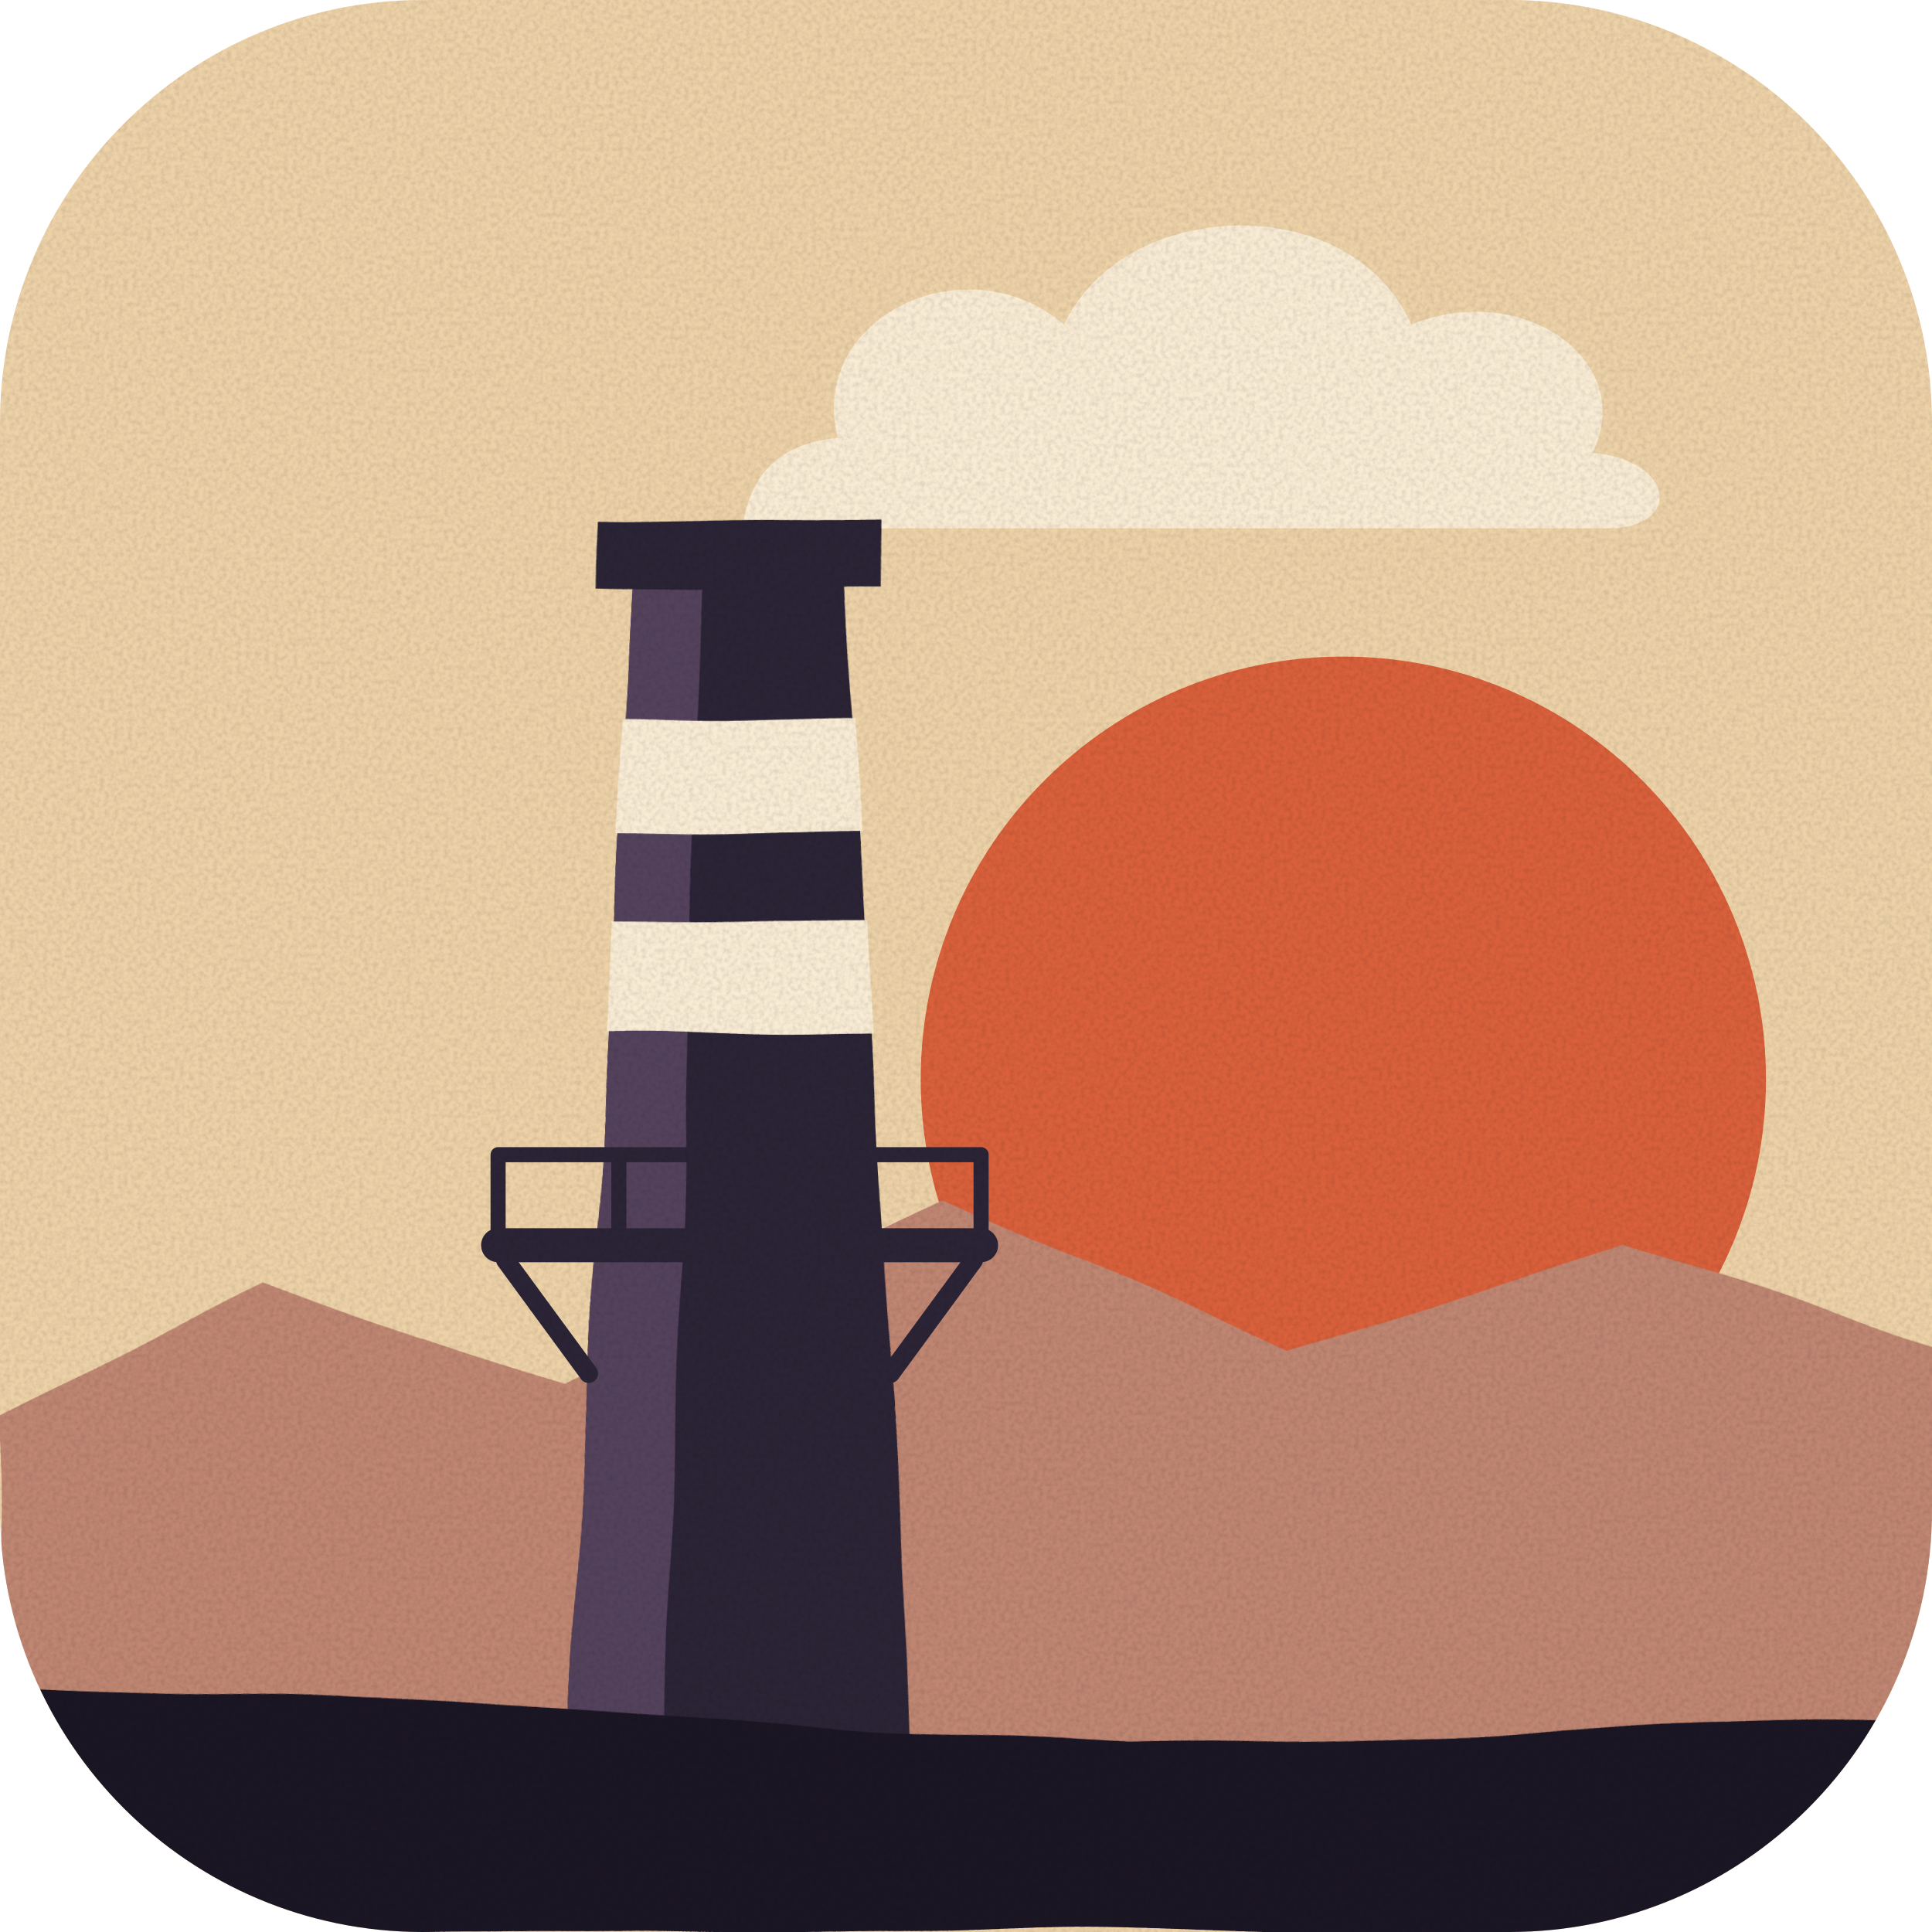
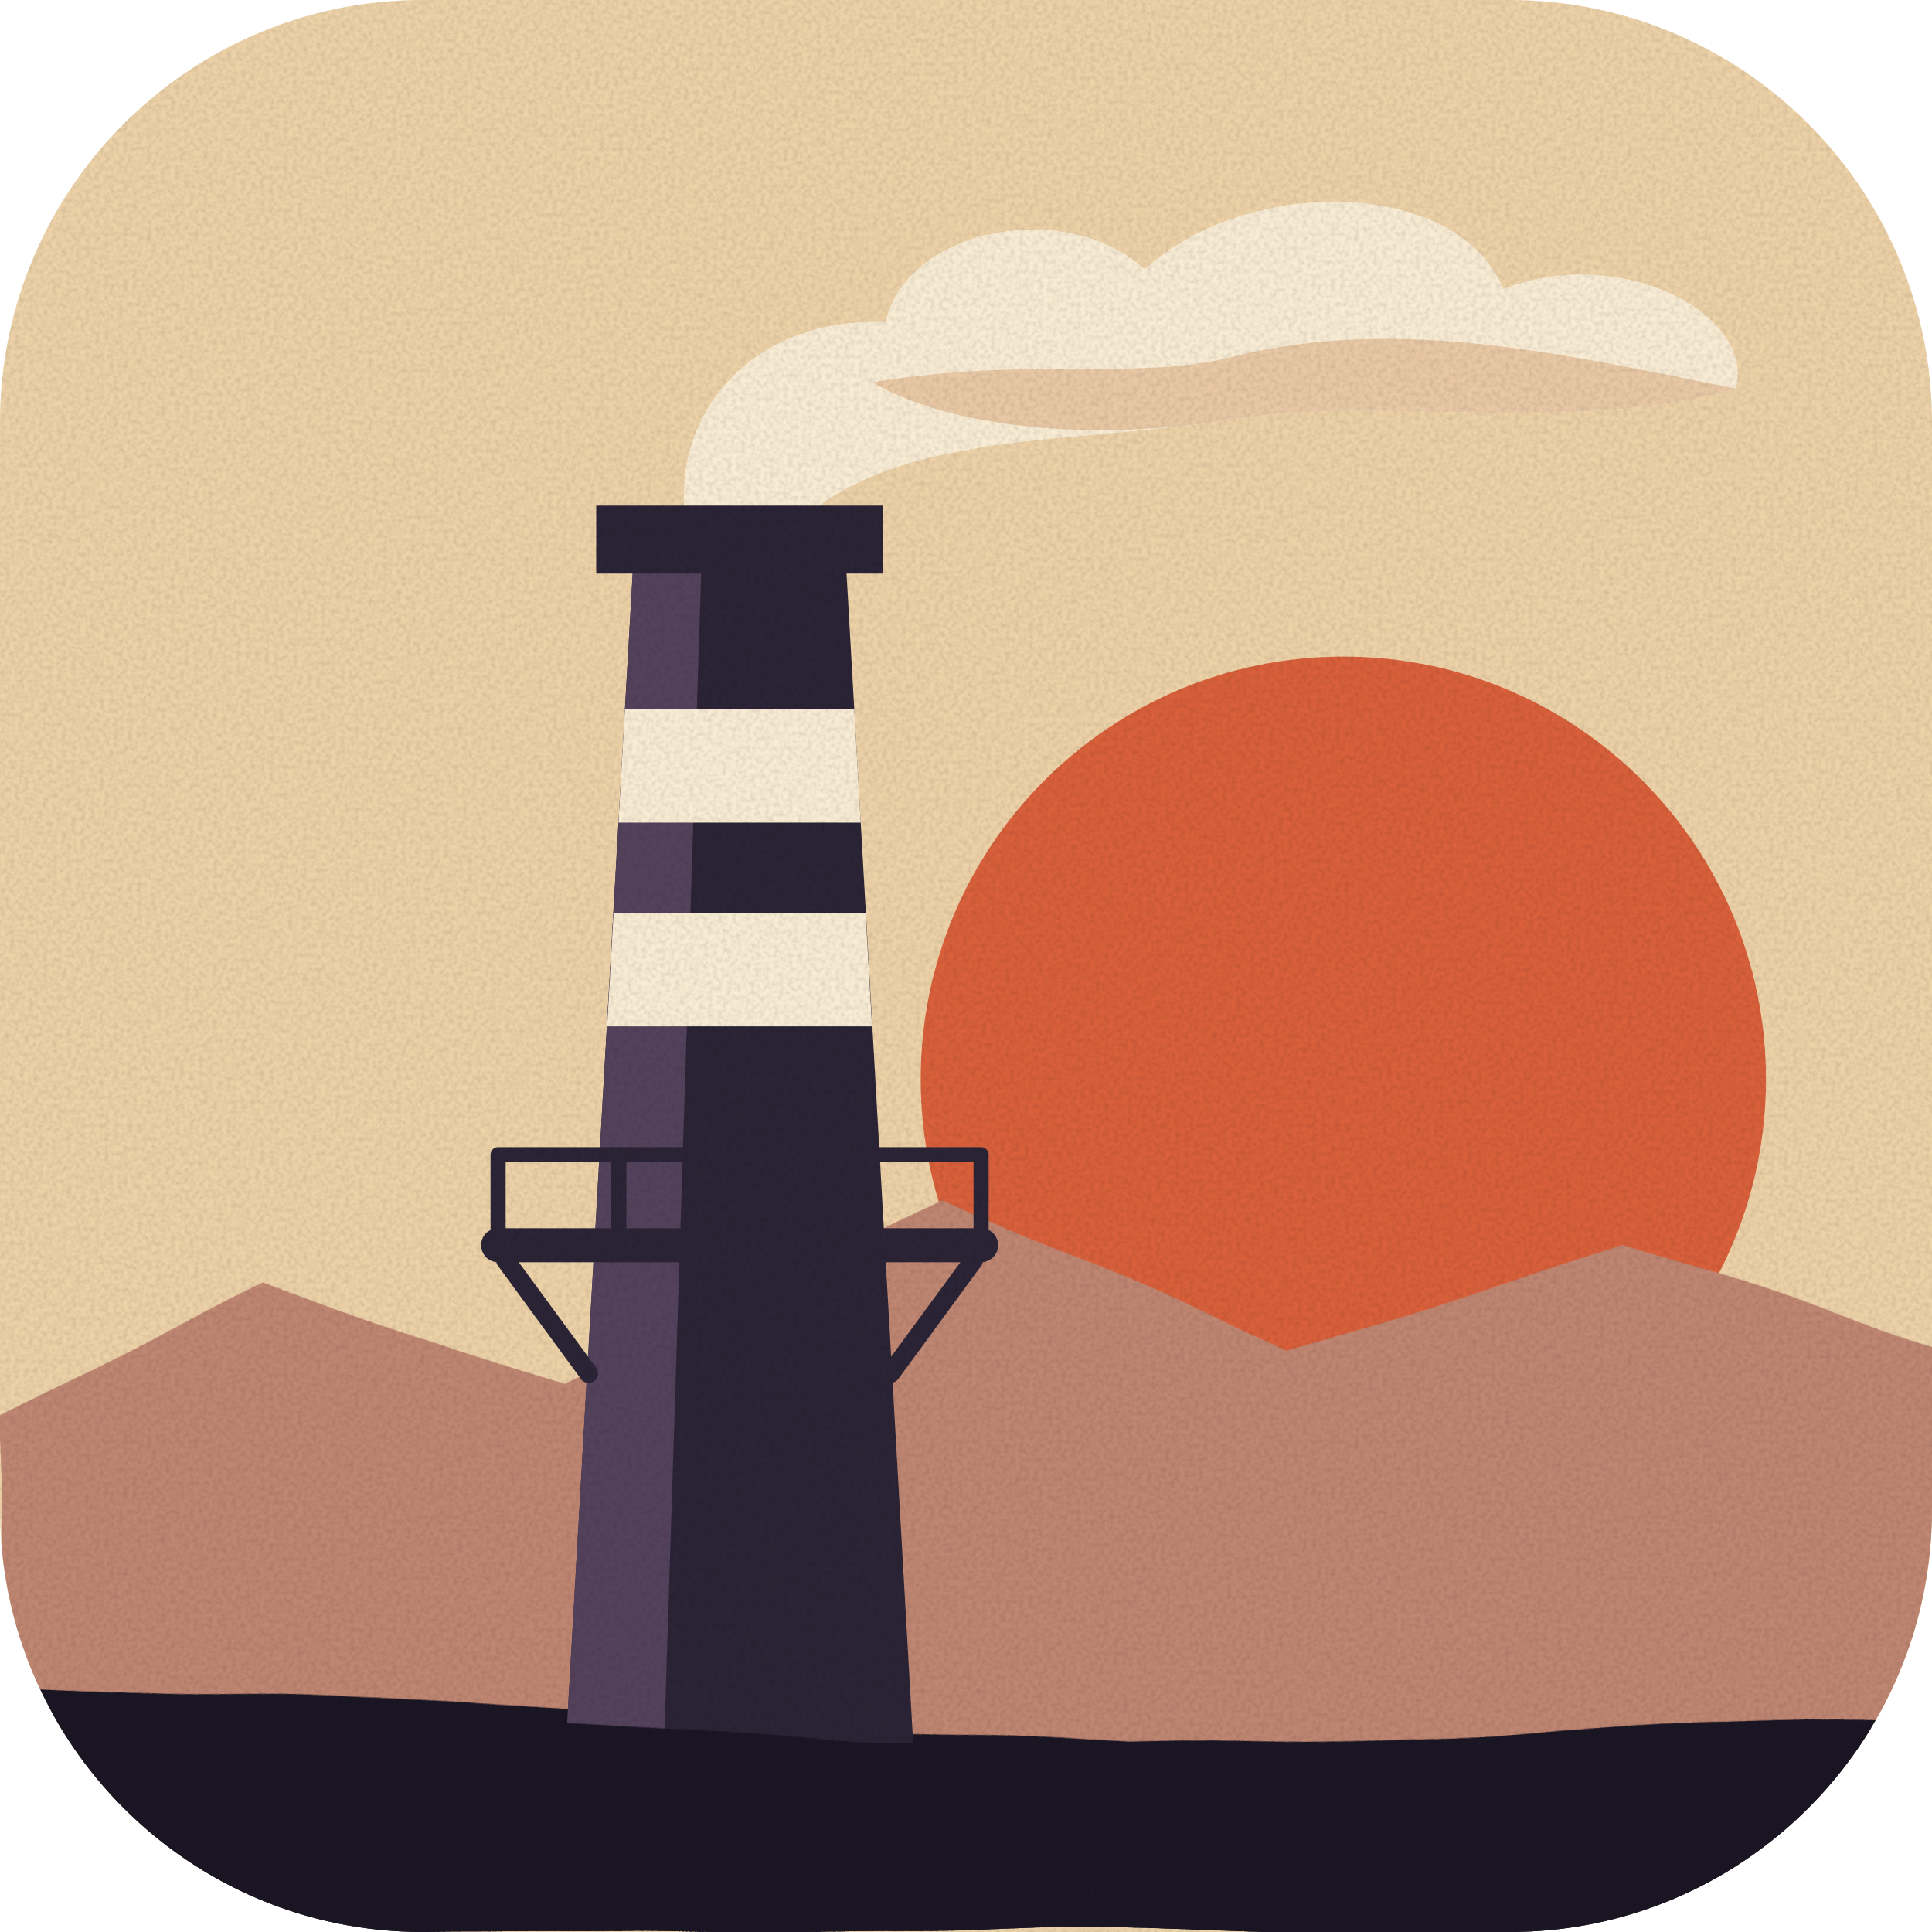
<svg xmlns="http://www.w3.org/2000/svg" viewBox="0 0 512 512">
  <defs>
    <clipPath id="r">
      <rect width="512" height="512" rx="112" />
    </clipPath>
    <filter id="cut" x="-2%" y="-2%" width="104%" height="104%">
      <feTurbulence type="fractalNoise" baseFrequency="0.012" numOctaves="2" seed="7" result="n" />
      <feDisplacementMap in="SourceGraphic" in2="n" scale="5" xChannelSelector="R" yChannelSelector="G" />
    </filter>
    <filter id="grain">
      <feTurbulence type="fractalNoise" baseFrequency=".8" numOctaves="2" />
      <feColorMatrix values="0 0 0 0 .1 0 0 0 0 .1 0 0 0 0 .1 0 0 0 .6 -.2" />
    </filter>
  </defs>
  <g clip-path="url(#r)">
    <rect width="512" height="512" fill="#edd2a8" />
    <circle cx="356" cy="286" r="112" fill="#d9603b" />
-     <path d="M196,150 C196,128 204,118 222,116 C214,84 256,64 282,86 C298,52 358,50 374,86 C404,74 434,96 422,120 C444,122 446,140 426,140 L236,140 C222,140 214,144 212,150 Z" fill="#f9ecd5" />
+     <path d="M182,140 C176.6,110.1 199.5,83.7 234.7,85.4 C240.0,60.8 282.2,52.0 303.4,71.4 C329.8,46.7 386.1,46.7 398.4,76.6 C430.1,64.3 465.3,83.7 460.0,103.0 C417.8,115.4 365.0,104.8 328.0,111.0 C284.0,118.0 236.5,113.6 210,140 Z" fill="#f9ecd5" />
+     <path d="M231.2,101.3 C275.2,94.2 301.6,101.3 328.0,94.2 C372.0,83.7 416.0,94.2 460.0,103.0 C417.8,115.4 365.0,104.8 328.0,111.0 C284.0,118.0 248.8,111.8 231.2,101.3 Z" fill="#e9c9a5" />
    <g filter="url(#cut)">
      <path d="M-10,380 L70,340 L150,366 L250,318 L340,358 L430,330 L530,362 L530,530 L-10,530 Z" fill="#bf8672" />
-       <path d="M150,470 L168,150 L224,150 L242,470 Z" fill="#2b2436" />
-       <path d="M150,470 L168,150 L186,150 L176,470 Z" fill="#54425c" />
-       <path d="M165,190 h62 l1.5,30 h-65 Z M162,244 h68 l1.5,30 h-71 Z" fill="#f9ecd5" />
-       <rect x="158" y="138" width="76" height="18" fill="#2b2436" />
      <path d="M-10,446 L120,452 L300,462 L530,456 L530,530 L-10,530 Z" fill="#1b1624" />
    </g>
+     <path d="M150,462 L168,146 L224,146 L242,462 Z" fill="#2b2436" />
+     <path d="M150,462 L168,146 L186,146 L176,462 Z" fill="#54425c" />
+     <path d="M165.6,188 h60.8 l1.7,30 h-64.2 Z M162.6,242 h66.8 l1.7,30 h-70.2 Z" fill="#f9ecd5" />
+     <rect x="158" y="134" width="76" height="18" fill="#2b2436" />
    <g stroke="#2b2436" fill="none" stroke-linecap="round">
      <path d="M132,330 H260" stroke-width="9" />
      <path d="M132,306 H260 M132,330 V306 M164,330 V306 M196,330 V306 M228,330 V306 M260,330 V306" stroke-width="4" />
      <path d="M134,334 L156,364 M258,334 L236,364" stroke-width="5" />
    </g>
+     <g filter="url(#cut)">
+       <path d="M-10,452 L120,456 L300,464 L530,458 L530,530 L-10,530 Z" fill="#1b1624" />
+     </g>
    <rect width="512" height="512" filter="url(#grain)" opacity=".45" style="mix-blend-mode:multiply" />
  </g>
</svg>
